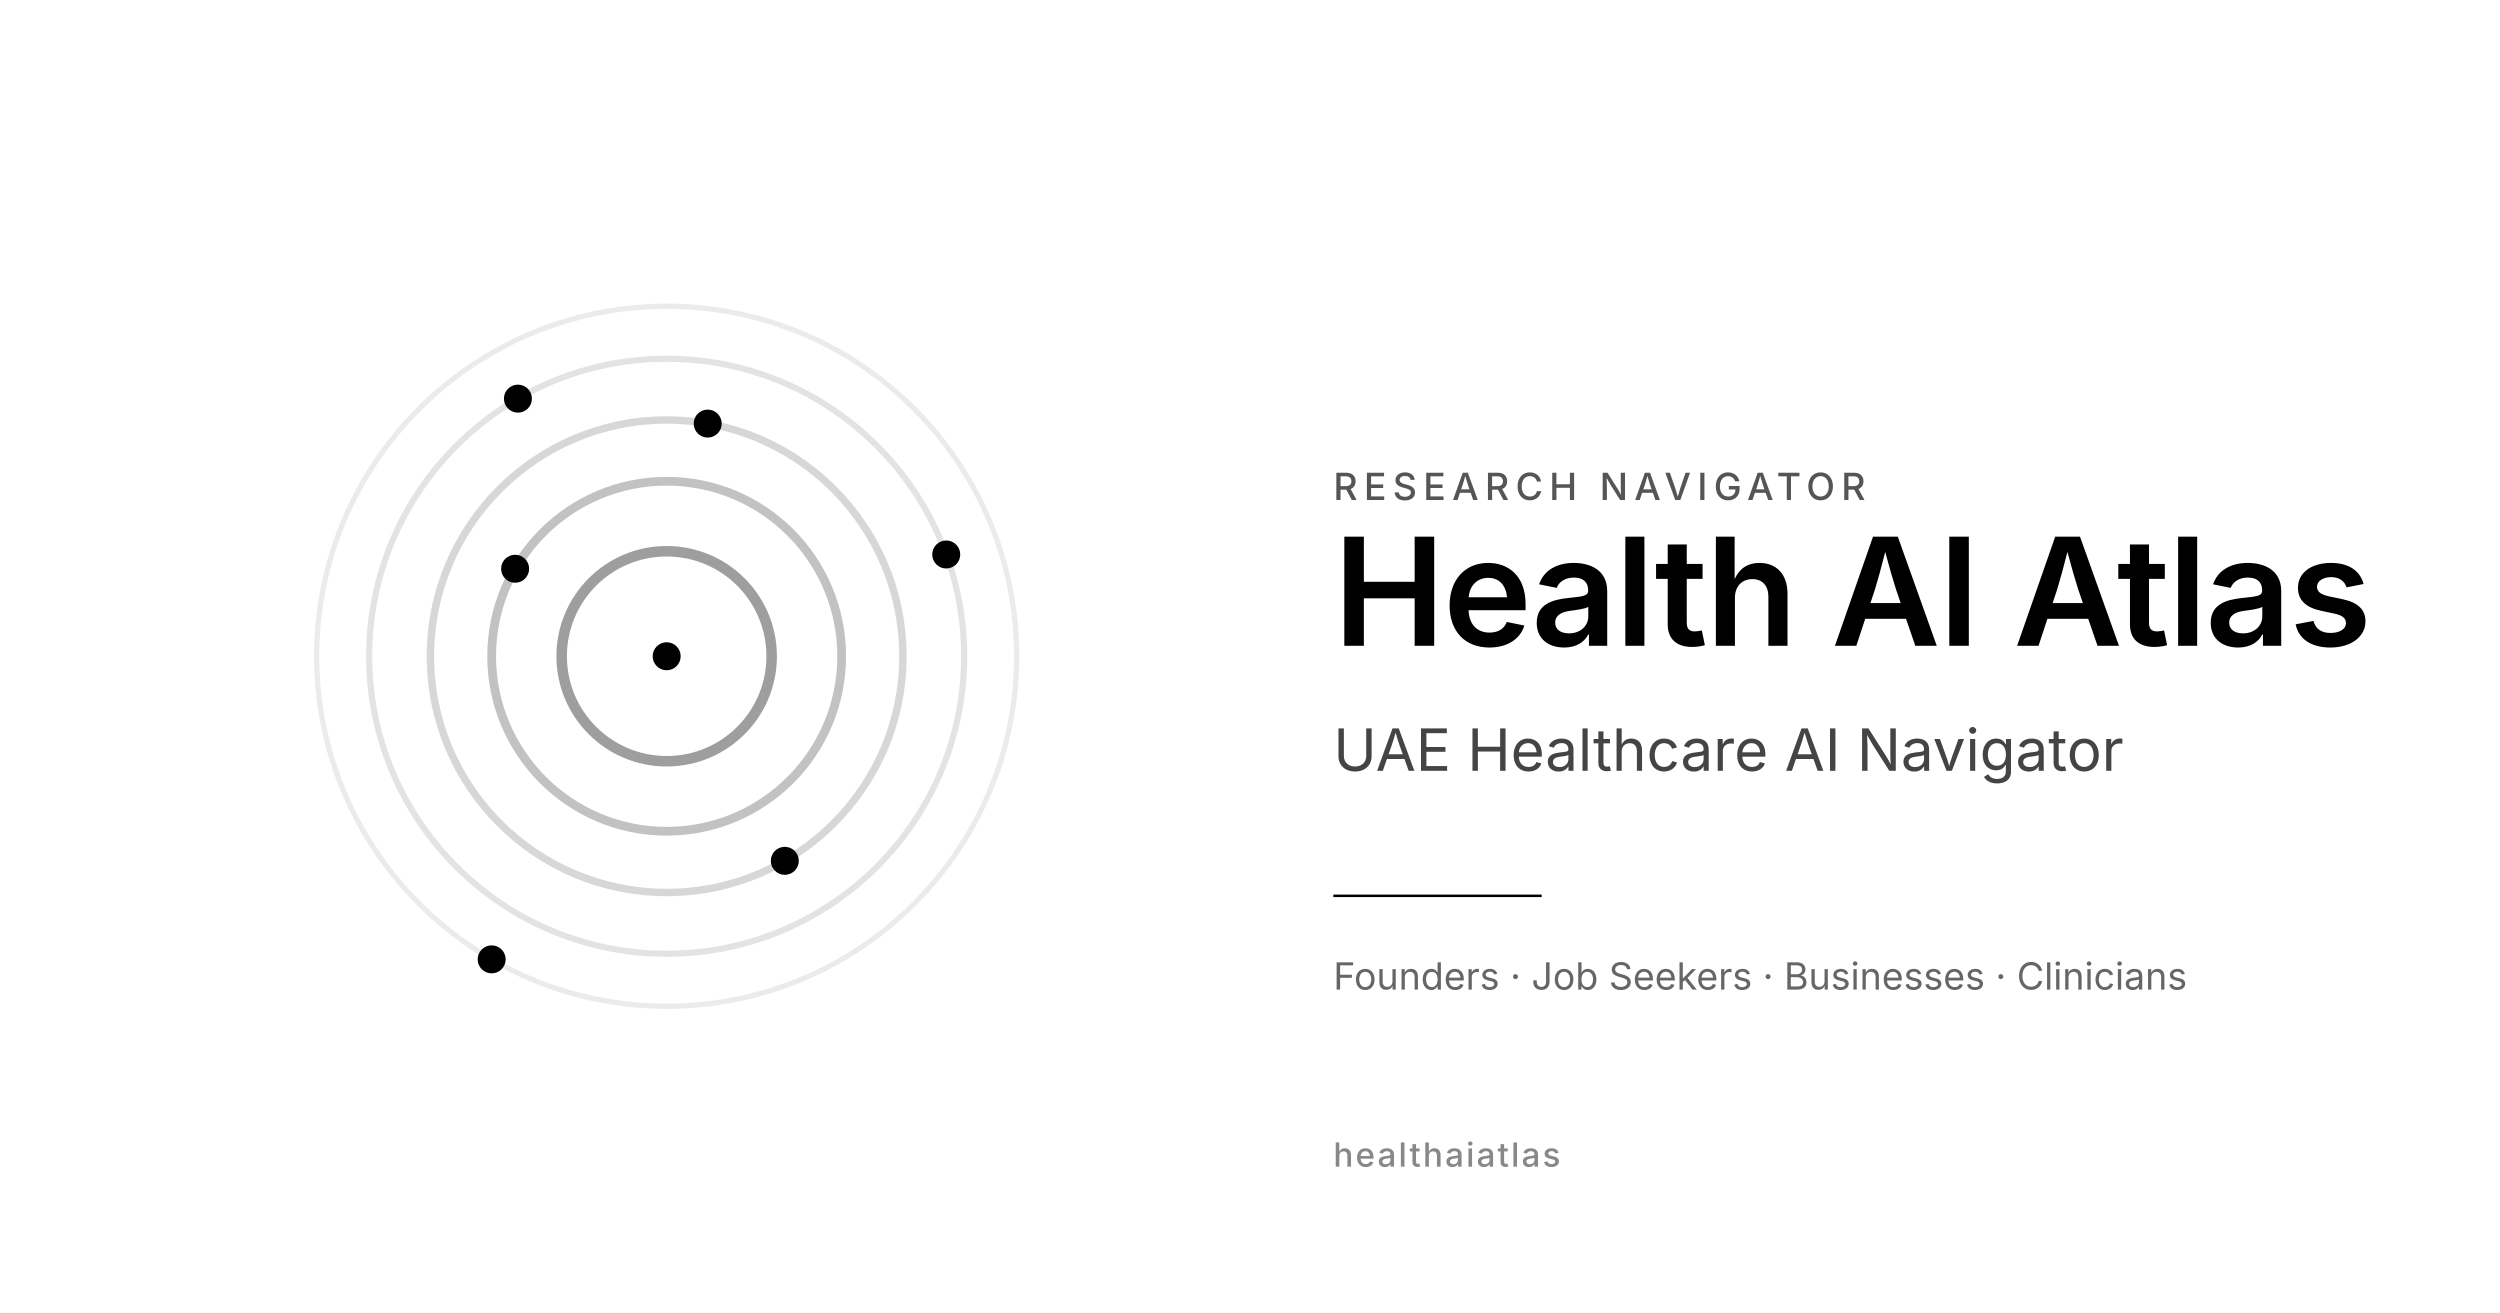
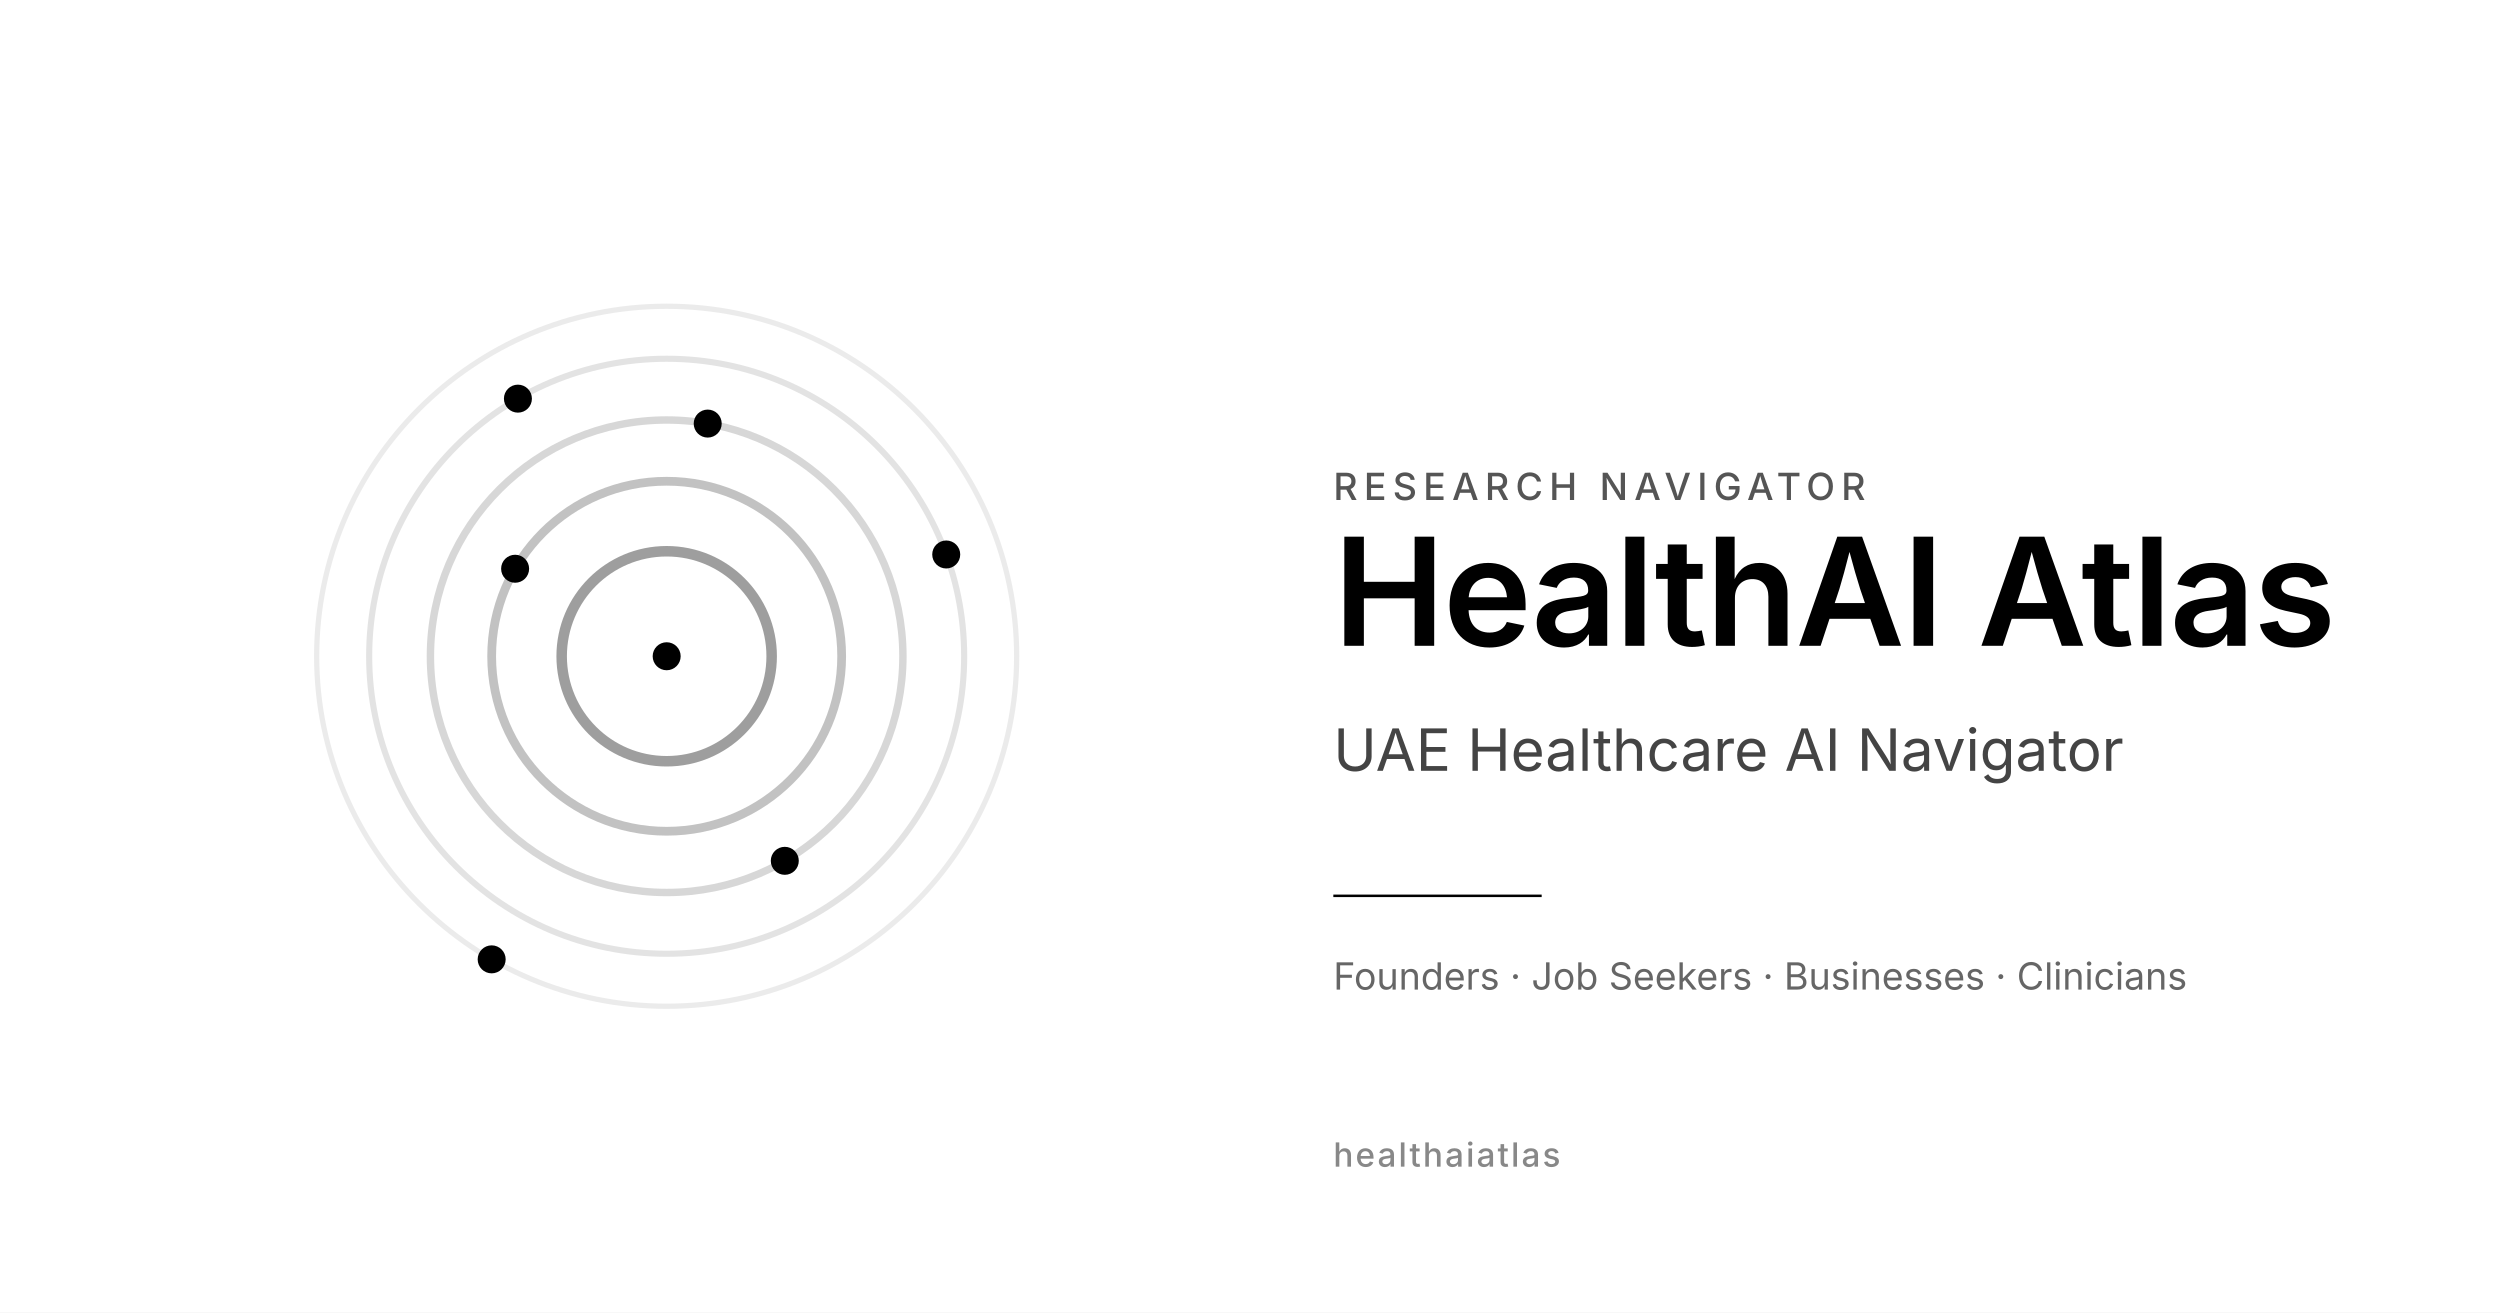
<svg xmlns="http://www.w3.org/2000/svg" viewBox="0 0 1200 630" width="1200" height="630">
  <rect width="1200" height="630" fill="#ffffff" />
  <g transform="translate(320 315) scale(4.2)">
    <g transform="translate(-50 -50)">
      <circle cx="50" cy="50" r="40" fill="none" stroke="#000" stroke-width="0.6" opacity="0.08" />
      <circle cx="50" cy="50" r="34" fill="none" stroke="#000" stroke-width="0.7" opacity="0.11" />
      <circle cx="50" cy="50" r="27" fill="none" stroke="#000" stroke-width="0.85" opacity="0.16" />
      <circle cx="50" cy="50" r="20" fill="none" stroke="#000" stroke-width="1.0" opacity="0.24" />
      <circle cx="50" cy="50" r="12" fill="none" stroke="#000" stroke-width="1.2" opacity="0.38" />
      <circle cx="50" cy="50" r="1.6" fill="#000" />
      <circle cx="32.68" cy="40" r="1.6" fill="#000" />
      <circle cx="54.69" cy="23.41" r="1.6" fill="#000" />
      <circle cx="81.95" cy="38.37" r="1.6" fill="#000" />
      <circle cx="63.5" cy="73.38" r="1.6" fill="#000" />
      <circle cx="30" cy="84.64" r="1.6" fill="#000" />
      <circle cx="33" cy="20.56" r="1.6" fill="#000" />
    </g>
  </g>
  <g font-family="Inter, system-ui, -apple-system, sans-serif" fill="#000">
    <text x="640" y="240" font-size="18" font-weight="500" letter-spacing="3" fill="#555">
      RESEARCH NAVIGATOR
    </text>
    <text x="640" y="310" font-size="72" font-weight="600" letter-spacing="-1">
-       Health AI Atlas
+       HealthAI Atlas
    </text>
    <text x="640" y="370" font-size="28" font-weight="400" fill="#444">
      UAE Healthcare AI Navigator
    </text>
    <line x1="640" y1="430" x2="740" y2="430" stroke="#000" stroke-width="1.2" />
    <text x="640" y="475" font-size="18" font-weight="400" fill="#666">
      Founders · Job Seekers · Businesses · Clinicians
    </text>
    <text x="640" y="560" font-size="16" font-weight="500" letter-spacing="1" fill="#888">
      healthaiatlas
    </text>
  </g>
</svg>
